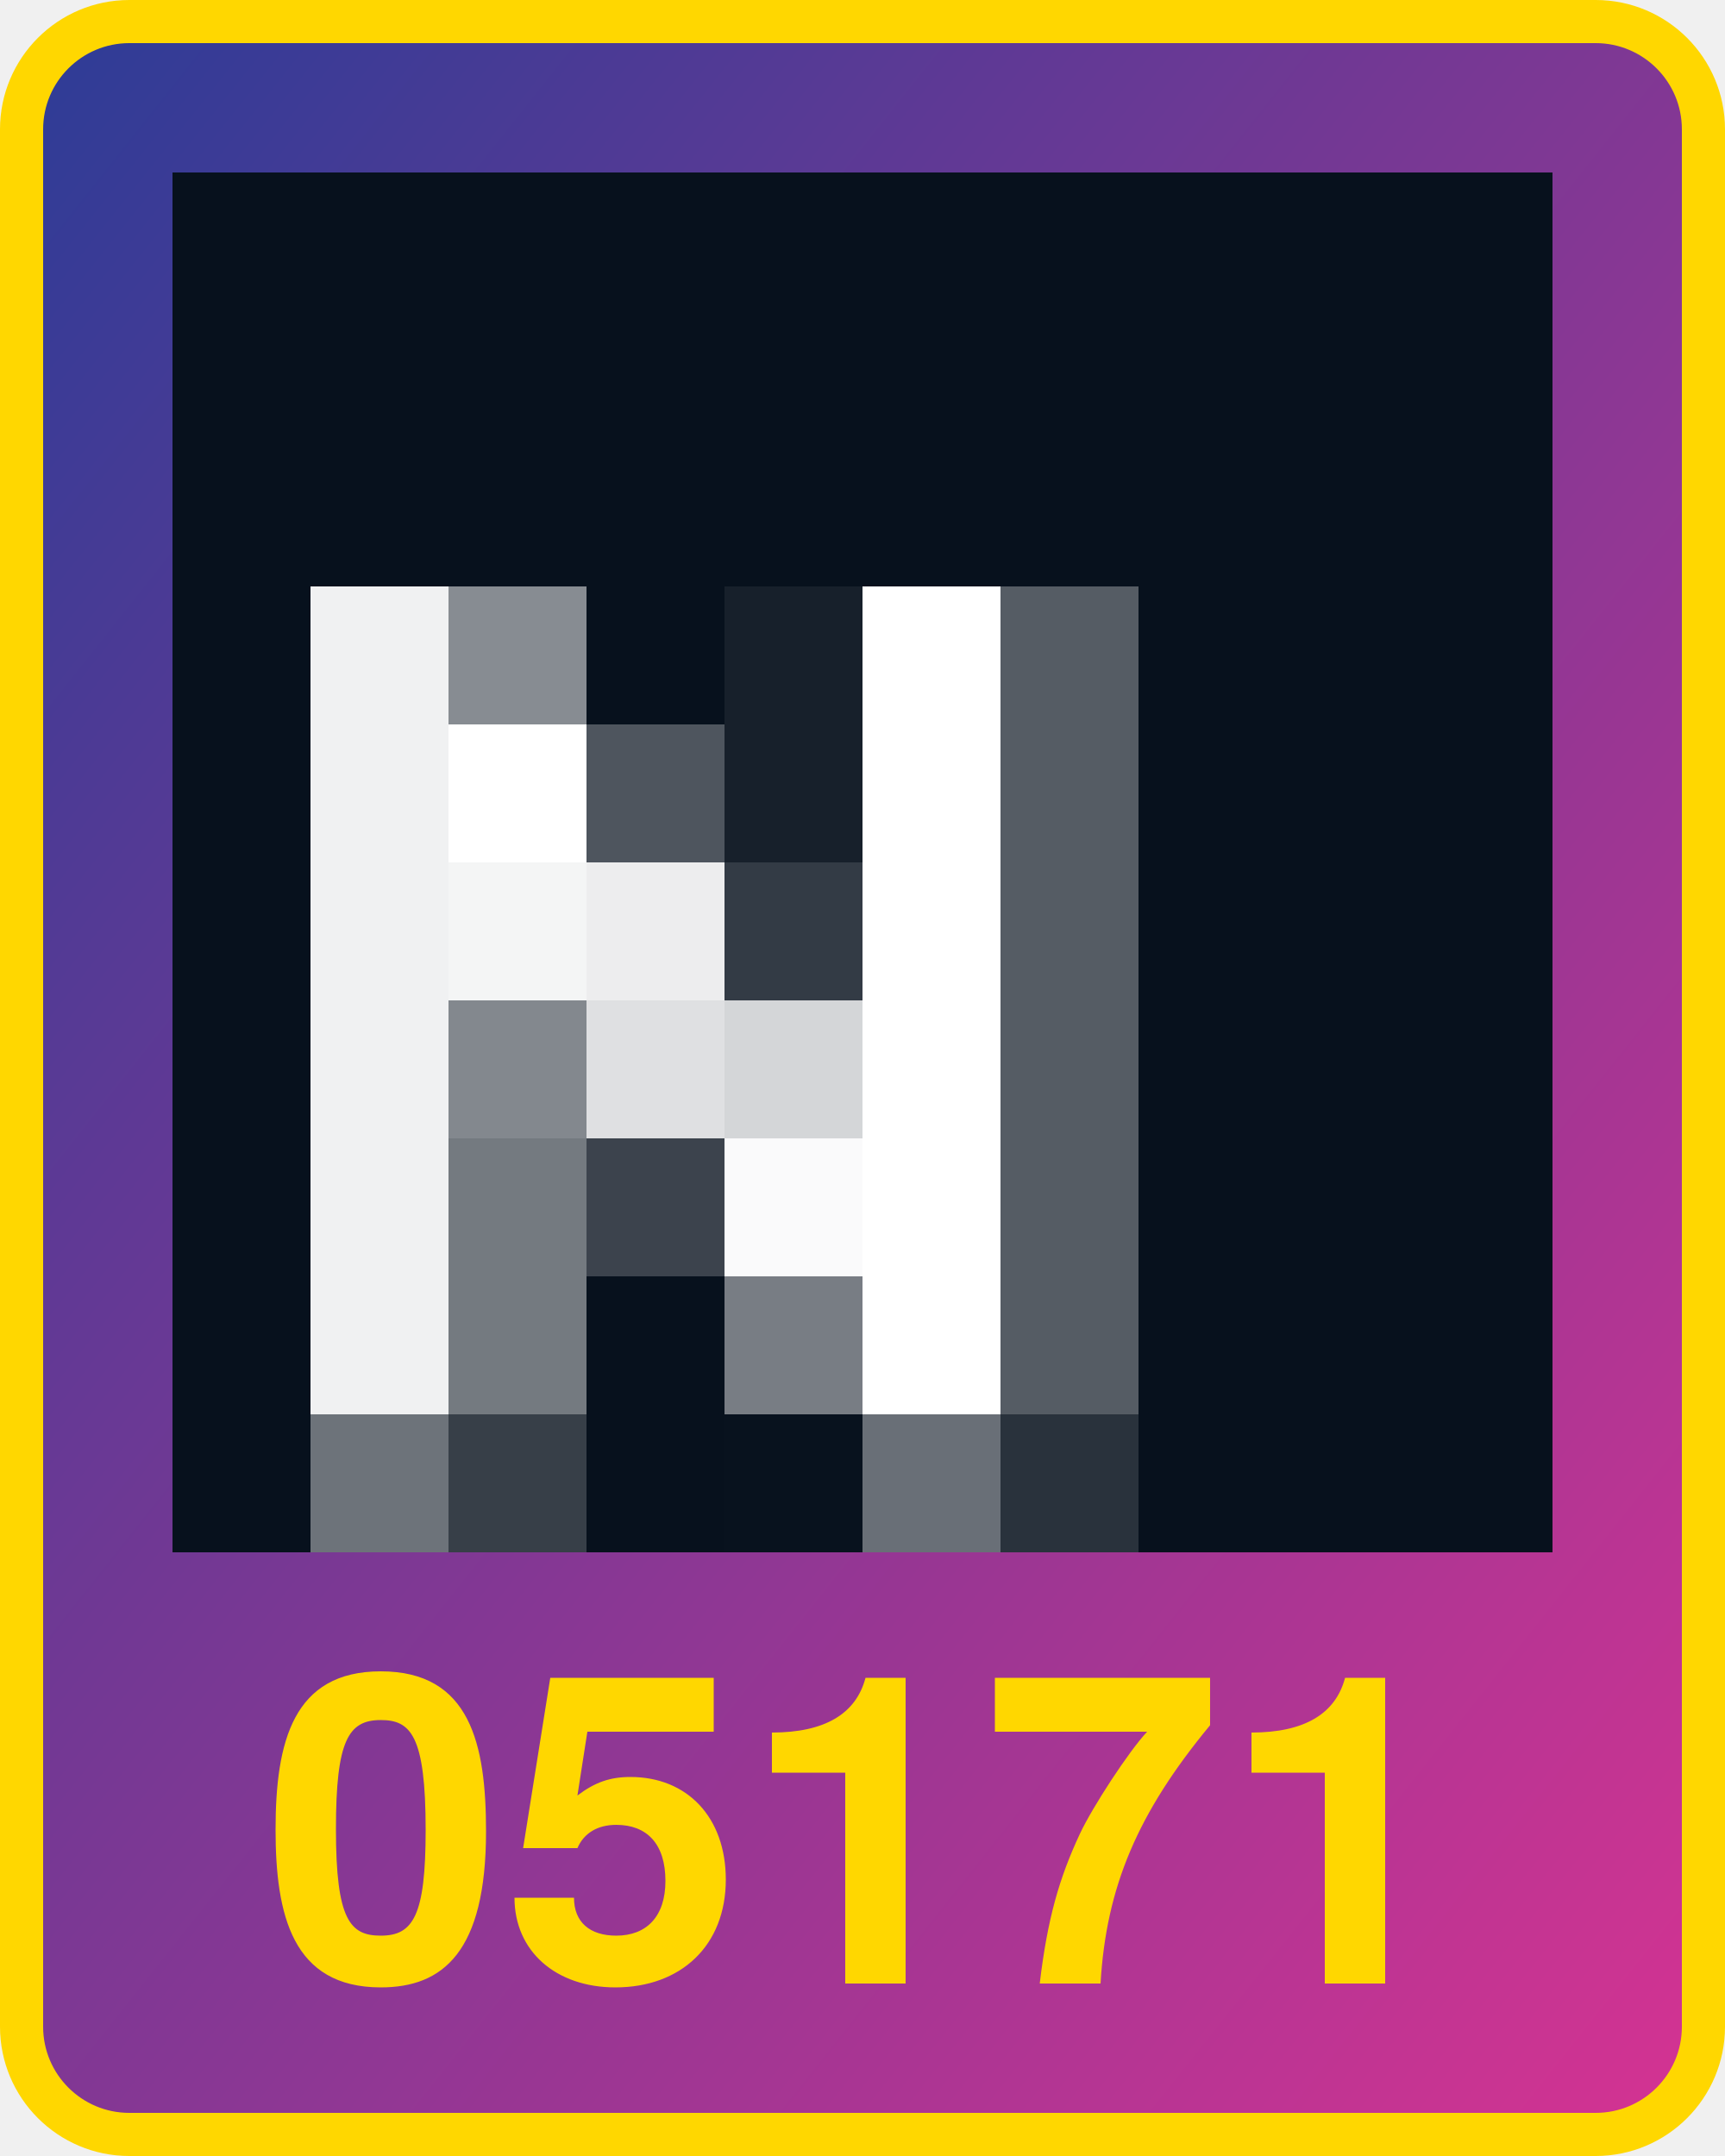
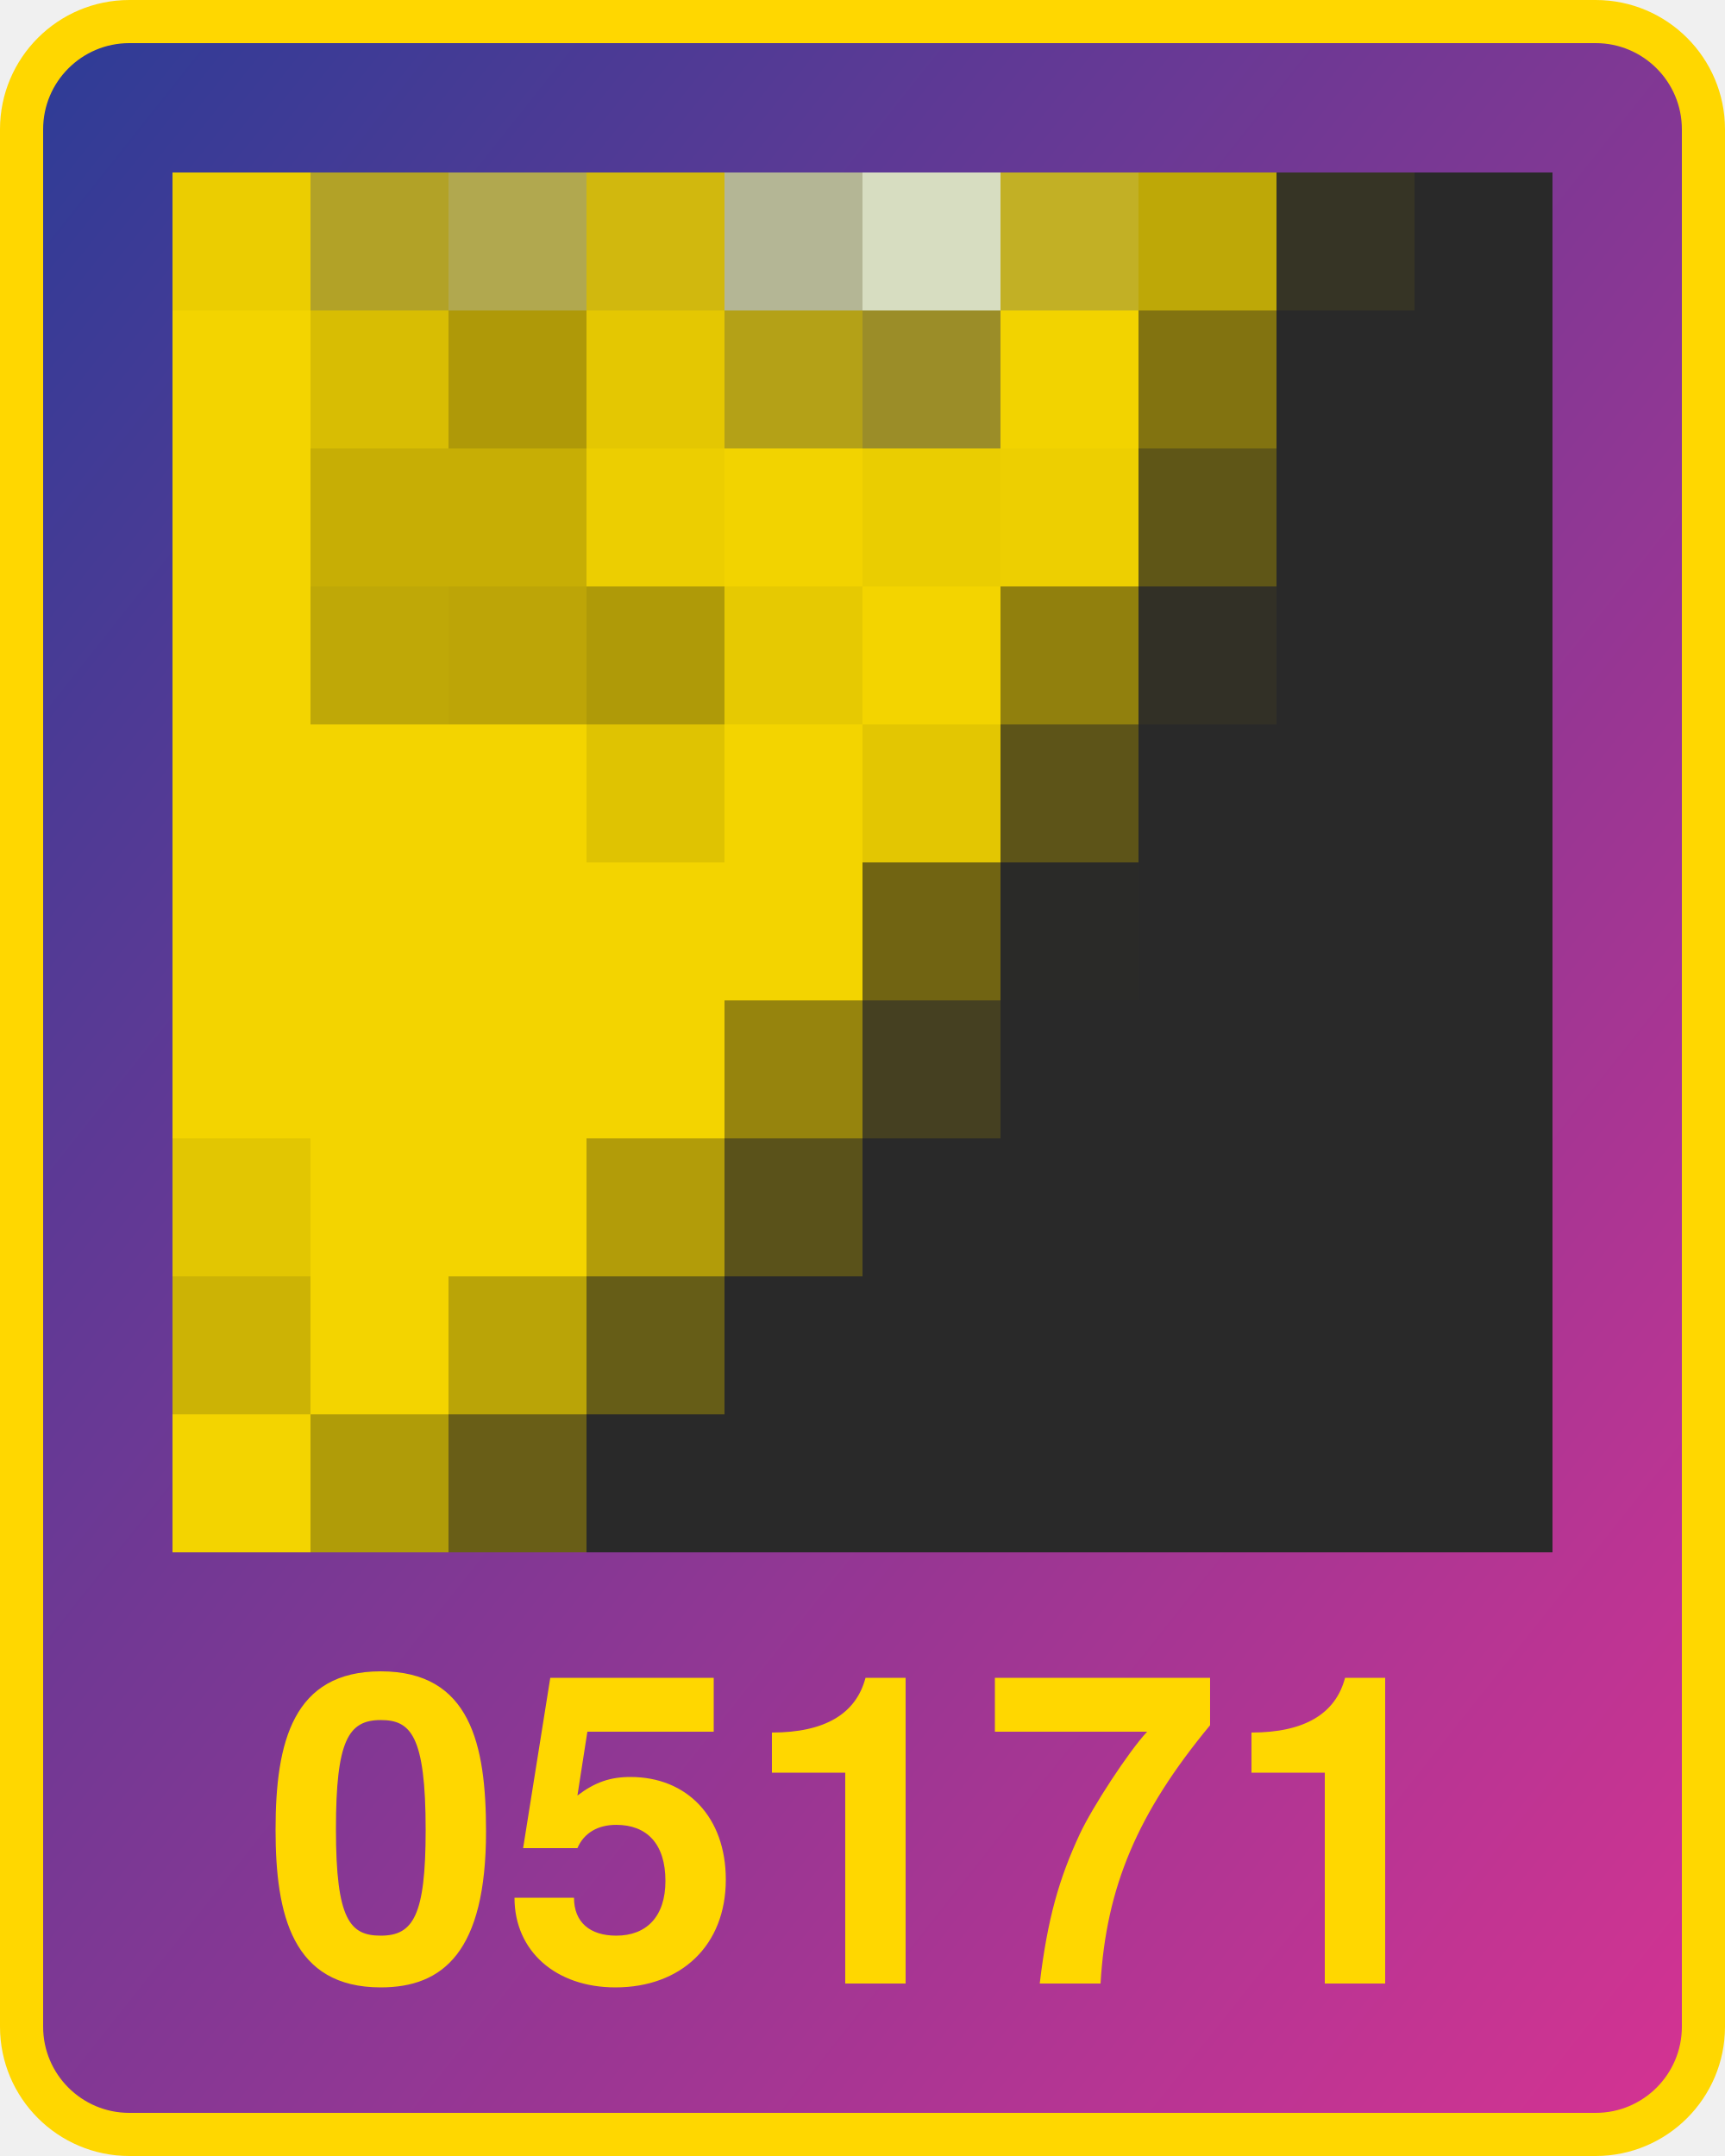
<svg xmlns="http://www.w3.org/2000/svg" width="800" height="1000">
  <defs>
    <linearGradient id="g" x1="0" x2="1" y1="0" y2="1">
      <stop offset="0%" stop-color="#2d3c96" />
      <stop offset="100%" stop-color="#d53392" />
    </linearGradient>
  </defs>
  <rect x="10" y="10" width="780" height="980" fill="url(#g)" rx="50" ry="50" stroke="gold" stroke-width="20" />
  <text x="400" y="920" width="780" text-anchor="middle" style="font:bold 200px 'Helvetica Neue';fill:gold">05171</text>
  <g transform="translate(80 80) scale(64)">
-     <rect x="0" y="0" width="1" height="1" fill="#07111d" />
-     <rect x="0" y="1" width="1" height="1" fill="#07111d" />
-     <rect x="0" y="2" width="1" height="1" fill="#07111d" />
-     <rect x="0" y="3" width="1" height="1" fill="#07111d" />
-     <rect x="0" y="4" width="1" height="1" fill="#07111d" />
-     <rect x="0" y="5" width="1" height="1" fill="#07111d" />
-     <rect x="0" y="6" width="1" height="1" fill="#07111d" />
-     <rect x="0" y="7" width="1" height="1" fill="#07111d" />
-     <rect x="0" y="8" width="1" height="1" fill="#07111d" />
-     <rect x="0" y="9" width="1" height="1" fill="#07111d" />
-     <rect x="1" y="0" width="1" height="1" fill="#07111d" />
-     <rect x="1" y="1" width="1" height="1" fill="#07111d" />
-     <rect x="1" y="2" width="1" height="1" fill="#07111d" />
-     <rect x="1" y="3" width="1" height="1" fill="#f0f1f2" />
-     <rect x="1" y="4" width="1" height="1" fill="#f0f1f2" />
-     <rect x="1" y="5" width="1" height="1" fill="#f0f1f2" />
-     <rect x="1" y="6" width="1" height="1" fill="#f0f1f2" />
-     <rect x="1" y="7" width="1" height="1" fill="#f0f1f2" />
-     <rect x="1" y="8" width="1" height="1" fill="#f0f1f2" />
-     <rect x="1" y="9" width="1" height="1" fill="#6d737a" />
-     <rect x="2" y="0" width="1" height="1" fill="#07111d" />
-     <rect x="2" y="1" width="1" height="1" fill="#07111d" />
-     <rect x="2" y="2" width="1" height="1" fill="#07111d" />
-     <rect x="2" y="3" width="1" height="1" fill="#878c92" />
-     <rect x="2" y="4" width="1" height="1" fill="#ffffff" />
-     <rect x="2" y="5" width="1" height="1" fill="#f4f5f5" />
-     <rect x="2" y="6" width="1" height="1" fill="#83888e" />
-     <rect x="2" y="7" width="1" height="1" fill="#747a80" />
-     <rect x="2" y="8" width="1" height="1" fill="#747a80" />
-     <rect x="2" y="9" width="1" height="1" fill="#373f48" />
-     <rect x="3" y="0" width="1" height="1" fill="#07111d" />
-     <rect x="3" y="1" width="1" height="1" fill="#07111d" />
-     <rect x="3" y="2" width="1" height="1" fill="#07111d" />
-     <rect x="3" y="3" width="1" height="1" fill="#07111d" />
-     <rect x="3" y="4" width="1" height="1" fill="#4e555e" />
-     <rect x="3" y="5" width="1" height="1" fill="#ededee" />
-     <rect x="3" y="6" width="1" height="1" fill="#dfe0e2" />
-     <rect x="3" y="7" width="1" height="1" fill="#3c434d" />
-     <rect x="3" y="8" width="1" height="1" fill="#07111d" />
-     <rect x="3" y="9" width="1" height="1" fill="#07111d" />
-     <rect x="4" y="0" width="1" height="1" fill="#07111d" />
-     <rect x="4" y="1" width="1" height="1" fill="#07111d" />
-     <rect x="4" y="2" width="1" height="1" fill="#07111d" />
-     <rect x="4" y="3" width="1" height="1" fill="#17202b" />
-     <rect x="4" y="4" width="1" height="1" fill="#17202b" />
-     <rect x="4" y="5" width="1" height="1" fill="#333b45" />
-     <rect x="4" y="6" width="1" height="1" fill="#d4d6d8" />
-     <rect x="4" y="7" width="1" height="1" fill="#fafafb" />
-     <rect x="4" y="8" width="1" height="1" fill="#787d84" />
-     <rect x="4" y="9" width="1" height="1" fill="#08121e" />
-     <rect x="5" y="0" width="1" height="1" fill="#07111d" />
-     <rect x="5" y="1" width="1" height="1" fill="#07111d" />
-     <rect x="5" y="2" width="1" height="1" fill="#07111d" />
-     <rect x="5" y="3" width="1" height="1" fill="#ffffff" />
-     <rect x="5" y="4" width="1" height="1" fill="#ffffff" />
-     <rect x="5" y="5" width="1" height="1" fill="#ffffff" />
-     <rect x="5" y="6" width="1" height="1" fill="#ffffff" />
-     <rect x="5" y="7" width="1" height="1" fill="#ffffff" />
-     <rect x="5" y="8" width="1" height="1" fill="#ffffff" />
-     <rect x="5" y="9" width="1" height="1" fill="#696f77" />
-     <rect x="6" y="0" width="1" height="1" fill="#07111d" />
-     <rect x="6" y="1" width="1" height="1" fill="#07111d" />
-     <rect x="6" y="2" width="1" height="1" fill="#07111d" />
-     <rect x="6" y="3" width="1" height="1" fill="#555c64" />
-     <rect x="6" y="4" width="1" height="1" fill="#555c64" />
-     <rect x="6" y="5" width="1" height="1" fill="#555c64" />
-     <rect x="6" y="6" width="1" height="1" fill="#555c64" />
-     <rect x="6" y="7" width="1" height="1" fill="#555c64" />
-     <rect x="6" y="8" width="1" height="1" fill="#555c64" />
-     <rect x="6" y="9" width="1" height="1" fill="#29323c" />
-     <rect x="7" y="0" width="1" height="1" fill="#07111d" />
-     <rect x="7" y="1" width="1" height="1" fill="#07111d" />
-     <rect x="7" y="2" width="1" height="1" fill="#07111d" />
-     <rect x="7" y="3" width="1" height="1" fill="#07111d" />
-     <rect x="7" y="4" width="1" height="1" fill="#07111d" />
-     <rect x="7" y="5" width="1" height="1" fill="#07111d" />
-     <rect x="7" y="6" width="1" height="1" fill="#07111d" />
-     <rect x="7" y="7" width="1" height="1" fill="#07111d" />
-     <rect x="7" y="8" width="1" height="1" fill="#07111d" />
-     <rect x="7" y="9" width="1" height="1" fill="#07111d" />
-     <rect x="8" y="0" width="1" height="1" fill="#07111d" />
-     <rect x="8" y="1" width="1" height="1" fill="#07111d" />
-     <rect x="8" y="2" width="1" height="1" fill="#07111d" />
-     <rect x="8" y="3" width="1" height="1" fill="#07111d" />
-     <rect x="8" y="4" width="1" height="1" fill="#07111d" />
-     <rect x="8" y="5" width="1" height="1" fill="#07111d" />
-     <rect x="8" y="6" width="1" height="1" fill="#07111d" />
-     <rect x="8" y="7" width="1" height="1" fill="#07111d" />
-     <rect x="8" y="8" width="1" height="1" fill="#07111d" />
-     <rect x="8" y="9" width="1" height="1" fill="#07111d" />
-     <rect x="9" y="0" width="1" height="1" fill="#07111d" />
-     <rect x="9" y="1" width="1" height="1" fill="#07111d" />
-     <rect x="9" y="2" width="1" height="1" fill="#07111d" />
-     <rect x="9" y="3" width="1" height="1" fill="#07111d" />
-     <rect x="9" y="4" width="1" height="1" fill="#07111d" />
-     <rect x="9" y="5" width="1" height="1" fill="#07111d" />
-     <rect x="9" y="6" width="1" height="1" fill="#07111d" />
-     <rect x="9" y="7" width="1" height="1" fill="#07111d" />
-     <rect x="9" y="8" width="1" height="1" fill="#07111d" />
-     <rect x="9" y="9" width="1" height="1" fill="#07111d" />
+     <rect x="0" y="0" width="1" height="1" fill="#ebcd01" />
+     <rect x="0" y="1" width="1" height="1" fill="#f3d400" />
+     <rect x="0" y="2" width="1" height="1" fill="#f3d400" />
+     <rect x="0" y="3" width="1" height="1" fill="#f3d400" />
+     <rect x="0" y="4" width="1" height="1" fill="#f3d400" />
+     <rect x="0" y="5" width="1" height="1" fill="#f3d400" />
+     <rect x="0" y="6" width="1" height="1" fill="#f3d400" />
+     <rect x="0" y="7" width="1" height="1" fill="#e2c602" />
+     <rect x="0" y="8" width="1" height="1" fill="#ccb305" />
+     <rect x="0" y="9" width="1" height="1" fill="#f3d400" />
+     <rect x="1" y="0" width="1" height="1" fill="#b2a227" />
+     <rect x="1" y="1" width="1" height="1" fill="#d8bd03" />
+     <rect x="1" y="2" width="1" height="1" fill="#c7ae05" />
+     <rect x="1" y="3" width="1" height="1" fill="#bfa807" />
+     <rect x="1" y="4" width="1" height="1" fill="#f3d400" />
+     <rect x="1" y="5" width="1" height="1" fill="#f3d400" />
+     <rect x="1" y="6" width="1" height="1" fill="#f3d400" />
+     <rect x="1" y="7" width="1" height="1" fill="#f3d400" />
+     <rect x="1" y="8" width="1" height="1" fill="#f3d400" />
+     <rect x="1" y="9" width="1" height="1" fill="#b09c08" />
+     <rect x="2" y="0" width="1" height="1" fill="#b1a84f" />
+     <rect x="2" y="1" width="1" height="1" fill="#af9908" />
+     <rect x="2" y="2" width="1" height="1" fill="#c7ae05" />
+     <rect x="2" y="3" width="1" height="1" fill="#bda507" />
+     <rect x="2" y="4" width="1" height="1" fill="#f3d400" />
+     <rect x="2" y="5" width="1" height="1" fill="#f3d400" />
+     <rect x="2" y="6" width="1" height="1" fill="#f3d400" />
+     <rect x="2" y="7" width="1" height="1" fill="#f3d400" />
+     <rect x="2" y="8" width="1" height="1" fill="#baa407" />
+     <rect x="2" y="9" width="1" height="1" fill="#695e17" />
+     <rect x="3" y="0" width="1" height="1" fill="#d1b80e" />
+     <rect x="3" y="1" width="1" height="1" fill="#e4c702" />
+     <rect x="3" y="2" width="1" height="1" fill="#ecce01" />
+     <rect x="3" y="3" width="1" height="1" fill="#af9a08" />
+     <rect x="3" y="4" width="1" height="1" fill="#dfc302" />
+     <rect x="3" y="5" width="1" height="1" fill="#f3d400" />
+     <rect x="3" y="6" width="1" height="1" fill="#f3d400" />
+     <rect x="3" y="7" width="1" height="1" fill="#b29c09" />
+     <rect x="3" y="8" width="1" height="1" fill="#665d17" />
+     <rect x="3" y="9" width="1" height="1" fill="#292929" />
+     <rect x="4" y="0" width="1" height="1" fill="#b4b695" />
+     <rect x="4" y="1" width="1" height="1" fill="#b4a117" />
+     <rect x="4" y="2" width="1" height="1" fill="#f2d300" />
+     <rect x="4" y="3" width="1" height="1" fill="#e6c902" />
+     <rect x="4" y="4" width="1" height="1" fill="#f3d400" />
+     <rect x="4" y="5" width="1" height="1" fill="#f3d400" />
+     <rect x="4" y="6" width="1" height="1" fill="#96840d" />
+     <rect x="4" y="7" width="1" height="1" fill="#5a521a" />
+     <rect x="4" y="8" width="1" height="1" fill="#292929" />
+     <rect x="4" y="9" width="1" height="1" fill="#292929" />
+     <rect x="5" y="0" width="1" height="1" fill="#d7ddc1" />
+     <rect x="5" y="1" width="1" height="1" fill="#9b8d28" />
+     <rect x="5" y="2" width="1" height="1" fill="#eacd01" />
+     <rect x="5" y="3" width="1" height="1" fill="#f3d400" />
+     <rect x="5" y="4" width="1" height="1" fill="#e3c602" />
+     <rect x="5" y="5" width="1" height="1" fill="#716412" />
+     <rect x="5" y="6" width="1" height="1" fill="#454021" />
+     <rect x="5" y="7" width="1" height="1" fill="#292929" />
+     <rect x="5" y="8" width="1" height="1" fill="#292929" />
+     <rect x="5" y="9" width="1" height="1" fill="#292929" />
+     <rect x="6" y="0" width="1" height="1" fill="#c2b025" />
+     <rect x="6" y="1" width="1" height="1" fill="#f2d300" />
+     <rect x="6" y="2" width="1" height="1" fill="#edcf01" />
+     <rect x="6" y="3" width="1" height="1" fill="#91800d" />
+     <rect x="6" y="4" width="1" height="1" fill="#5d5418" />
+     <rect x="6" y="5" width="1" height="1" fill="#2a2a28" />
+     <rect x="6" y="6" width="1" height="1" fill="#292929" />
+     <rect x="6" y="7" width="1" height="1" fill="#292929" />
+     <rect x="6" y="8" width="1" height="1" fill="#292929" />
+     <rect x="6" y="9" width="1" height="1" fill="#292929" />
+     <rect x="7" y="0" width="1" height="1" fill="#bea807" />
+     <rect x="7" y="1" width="1" height="1" fill="#827310" />
+     <rect x="7" y="2" width="1" height="1" fill="#5f5617" />
+     <rect x="7" y="3" width="1" height="1" fill="#323026" />
+     <rect x="7" y="4" width="1" height="1" fill="#292929" />
+     <rect x="7" y="5" width="1" height="1" fill="#292929" />
+     <rect x="7" y="6" width="1" height="1" fill="#292929" />
+     <rect x="7" y="7" width="1" height="1" fill="#292929" />
+     <rect x="7" y="8" width="1" height="1" fill="#292929" />
+     <rect x="7" y="9" width="1" height="1" fill="#292929" />
+     <rect x="8" y="0" width="1" height="1" fill="#363425" />
+     <rect x="8" y="1" width="1" height="1" fill="#292929" />
+     <rect x="8" y="2" width="1" height="1" fill="#292929" />
+     <rect x="8" y="3" width="1" height="1" fill="#292929" />
+     <rect x="8" y="4" width="1" height="1" fill="#292929" />
+     <rect x="8" y="5" width="1" height="1" fill="#292929" />
+     <rect x="8" y="6" width="1" height="1" fill="#292929" />
+     <rect x="8" y="7" width="1" height="1" fill="#292929" />
+     <rect x="8" y="8" width="1" height="1" fill="#292929" />
+     <rect x="8" y="9" width="1" height="1" fill="#292929" />
+     <rect x="9" y="0" width="1" height="1" fill="#292929" />
+     <rect x="9" y="1" width="1" height="1" fill="#292929" />
+     <rect x="9" y="2" width="1" height="1" fill="#292929" />
+     <rect x="9" y="3" width="1" height="1" fill="#292929" />
+     <rect x="9" y="4" width="1" height="1" fill="#292929" />
+     <rect x="9" y="5" width="1" height="1" fill="#292929" />
+     <rect x="9" y="6" width="1" height="1" fill="#292929" />
+     <rect x="9" y="7" width="1" height="1" fill="#292929" />
+     <rect x="9" y="8" width="1" height="1" fill="#292929" />
+     <rect x="9" y="9" width="1" height="1" fill="#292929" />
  </g>
</svg>
